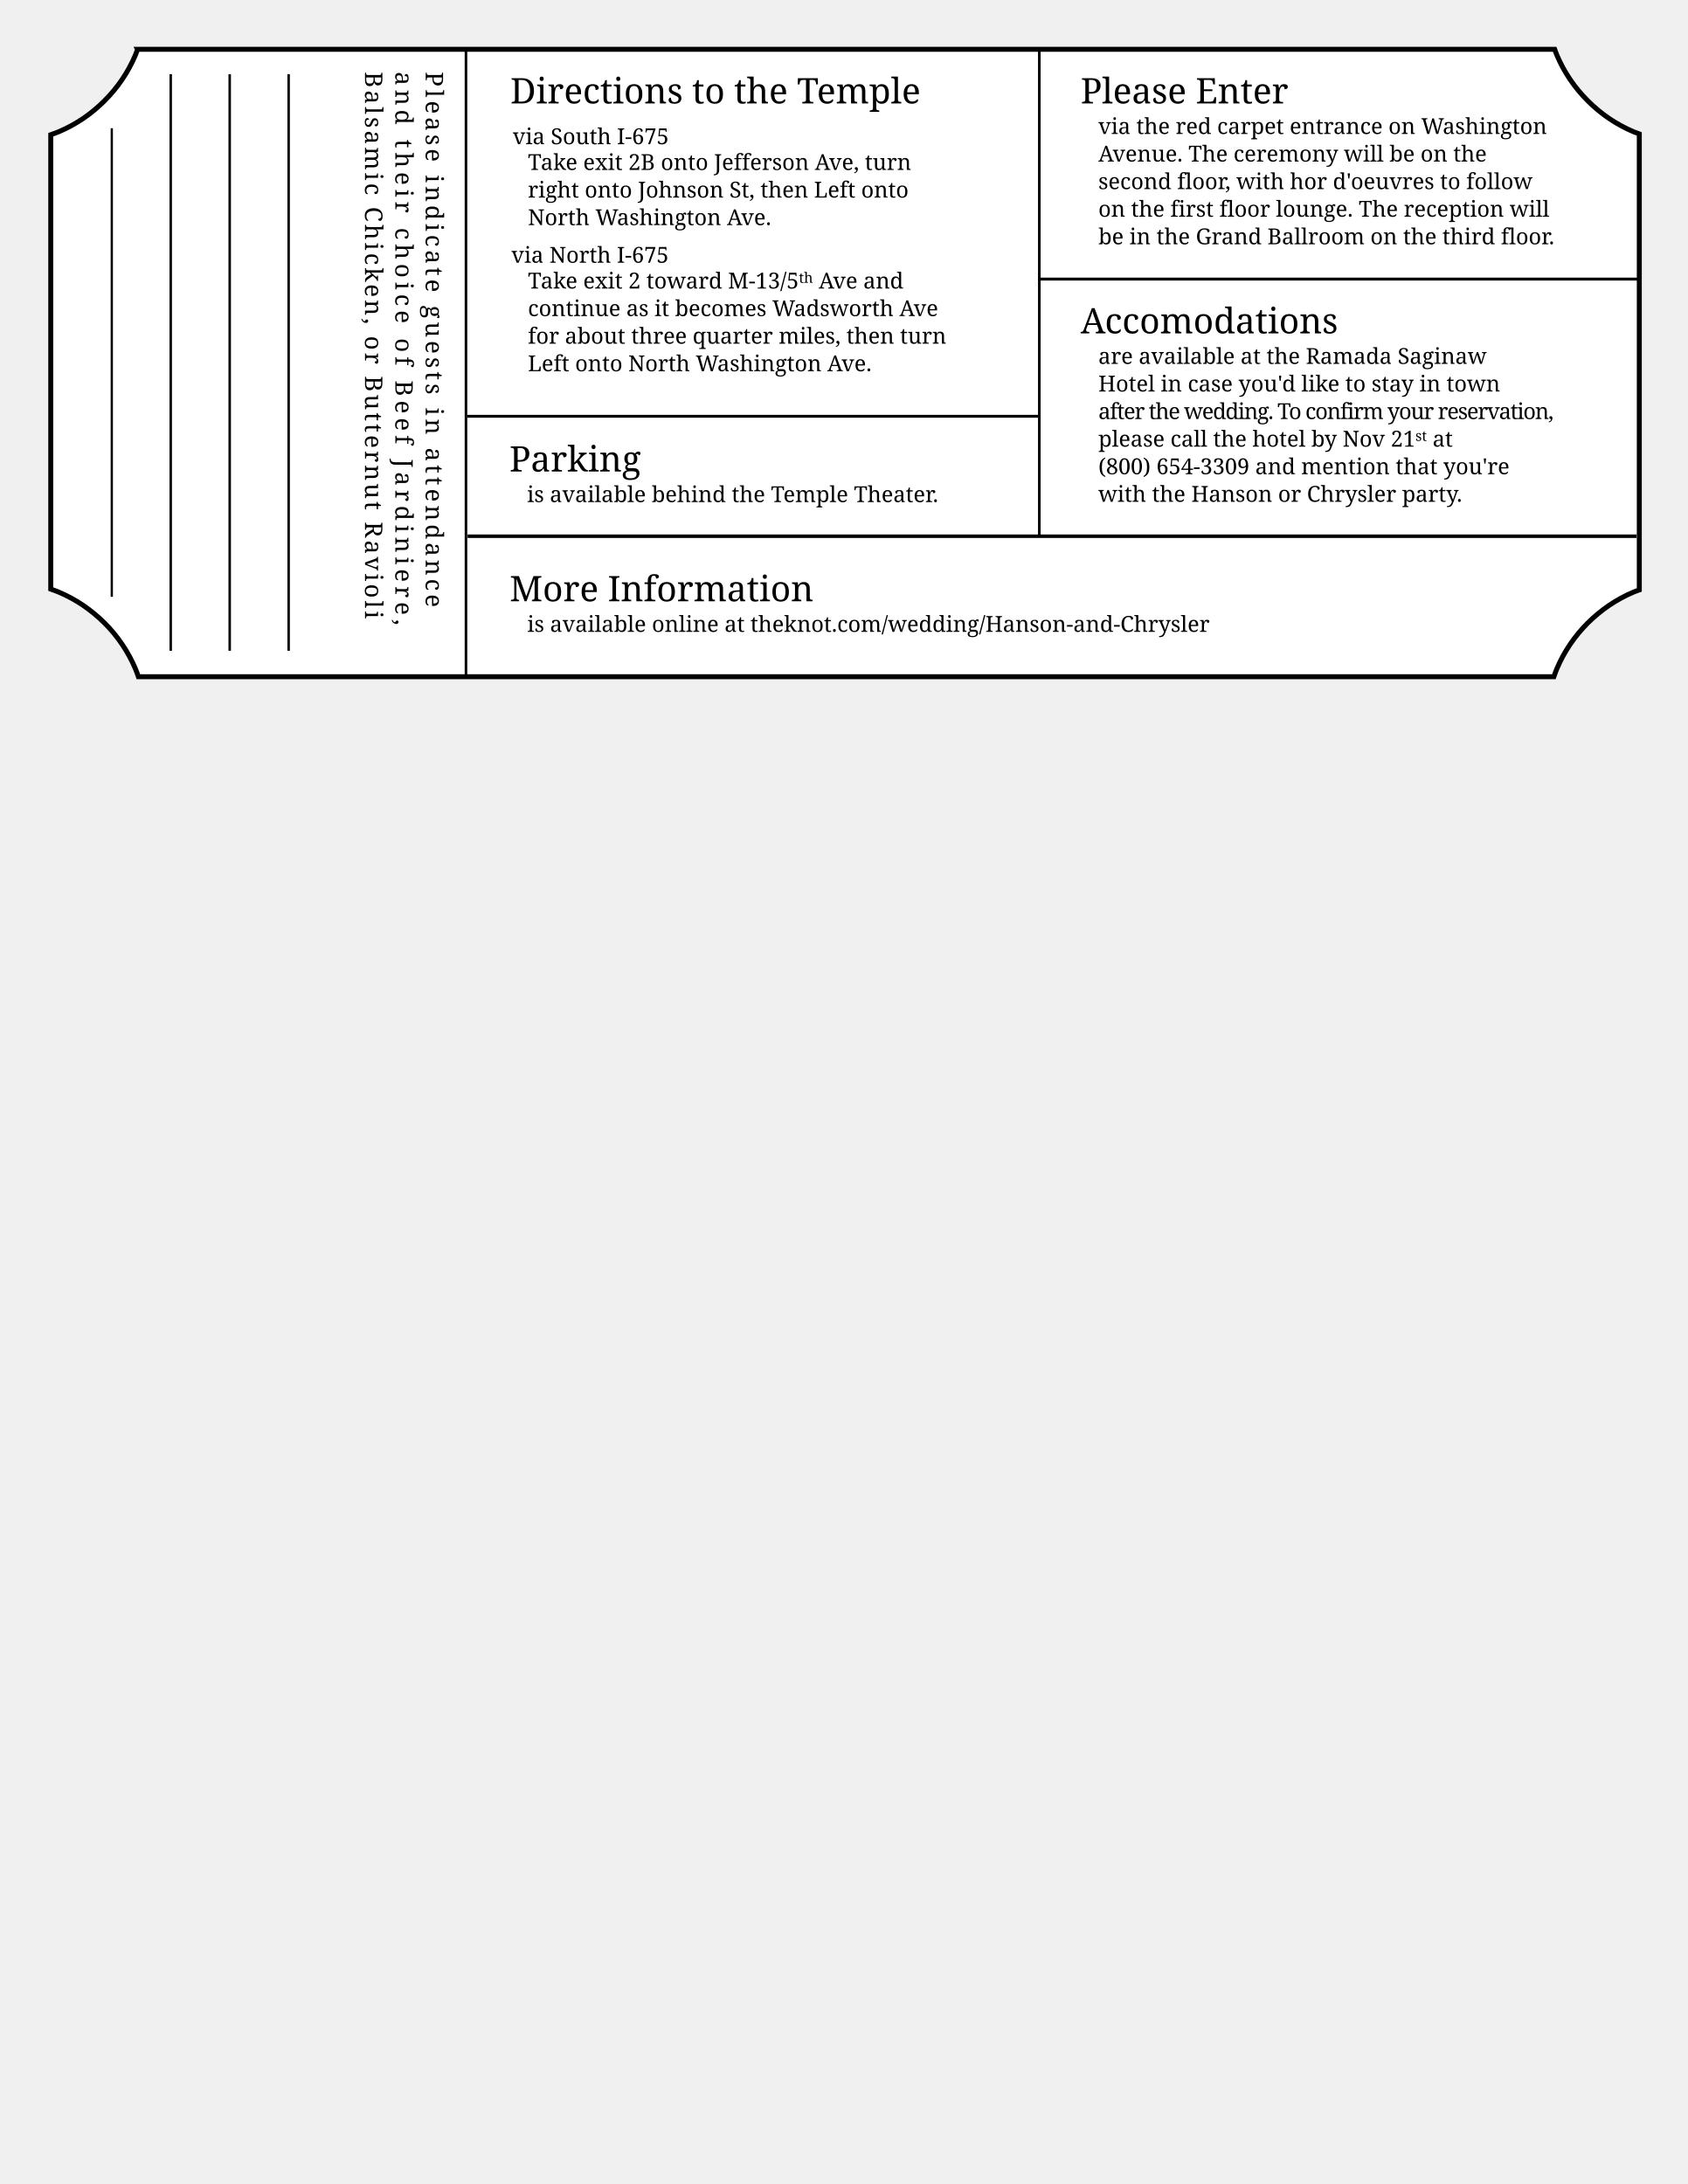
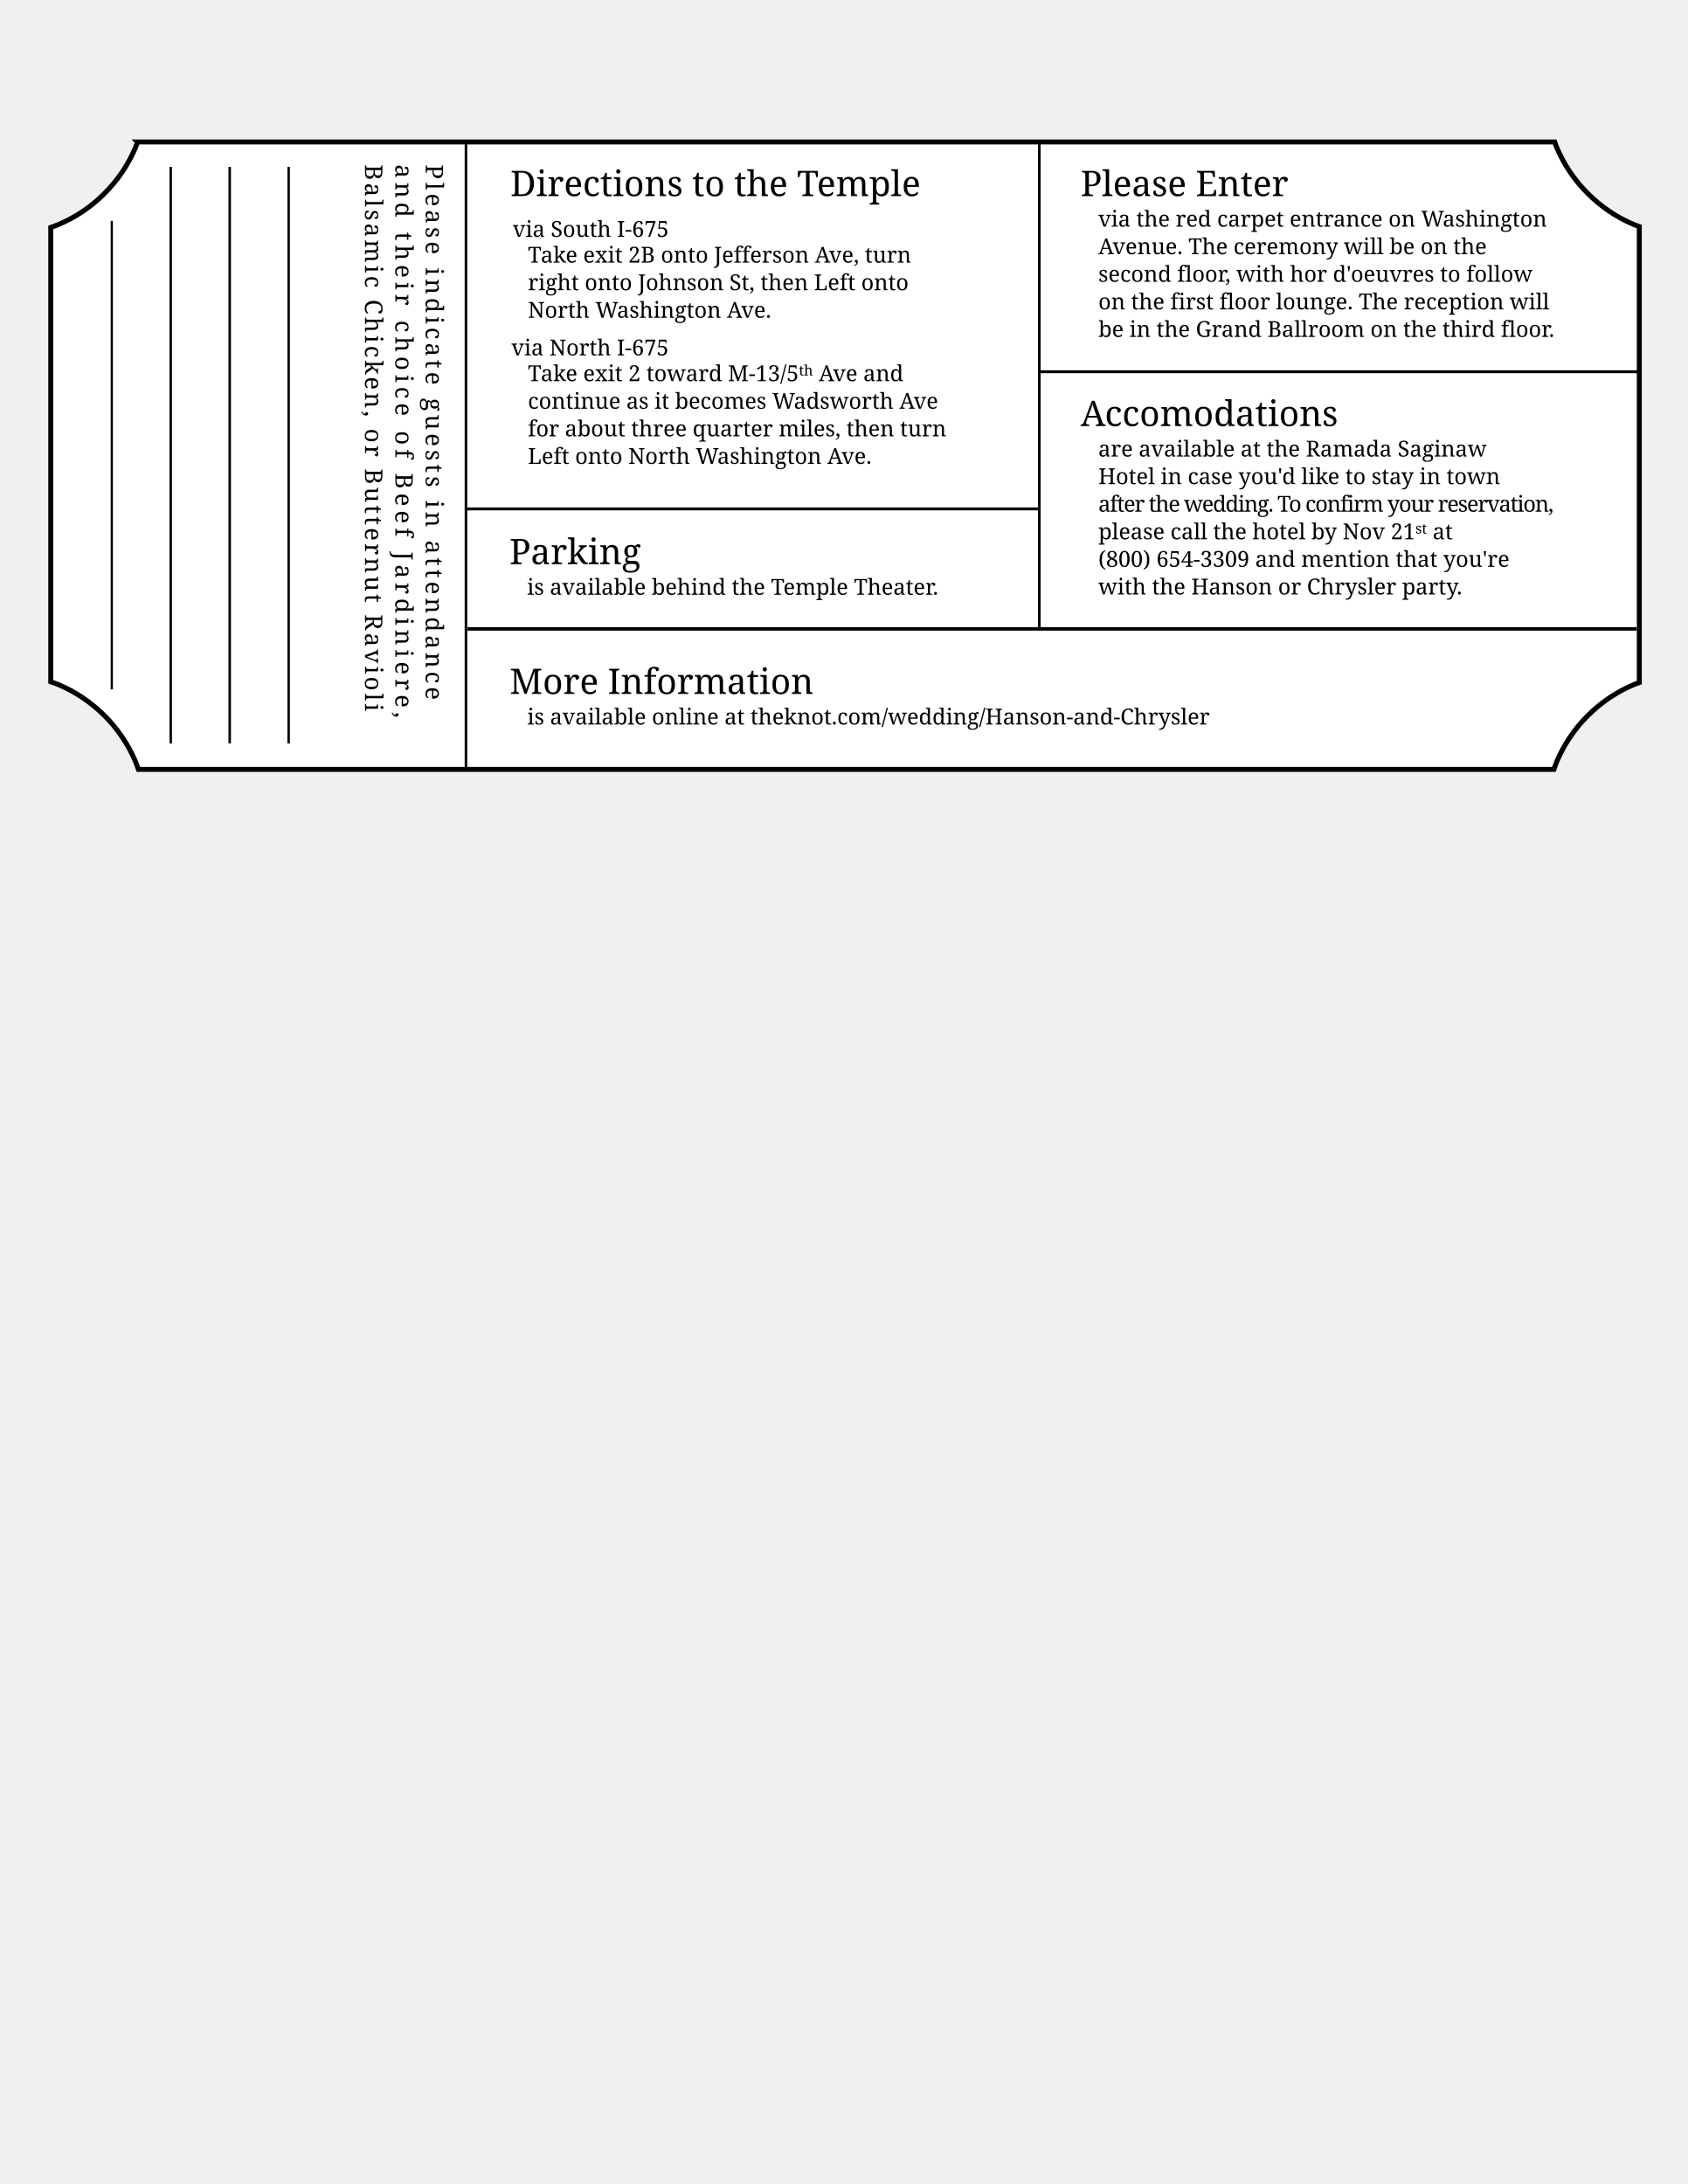
<svg xmlns="http://www.w3.org/2000/svg" width="765" height="990" id="svg2" version="1.1">
  <defs id="defs4" />
  <g id="layer1" transform="translate(0,-62.4)">
    <g id="g5975" transform="matrix(0,-1,1,0,183.1658,582.8342)">
      <g id="g3290" transform="matrix(0,1,-1,0,582.8342,-183.1658)">
        <g transform="matrix(0,-1,1,0,183.1658,582.8342)" id="g3140" />
        <g id="g3434" transform="matrix(0,-1,1,0,194.0373,571.9627)">
-           <g id="g3279" transform="translate(-10.87155,-10.87155)">
-             <path id="path3867" d="m 498.08,-120.822 0,642.312 c -0.84,0.315 -1.708,0.589 -2.531,0.938 -1.961,0.829 -3.861,1.741 -5.719,2.75 -1.858,1.009 -3.662,2.103 -5.406,3.281 -1.744,1.178 -3.412,2.445 -5.031,3.781 -1.619,1.336 -3.173,2.767 -4.656,4.25 -1.483,1.483 -2.914,3.037 -4.25,4.656 -1.336,1.619 -2.603,3.287 -3.781,5.031 -1.178,1.744 -2.272,3.548 -3.281,5.406 -1.009,1.858 -1.921,3.758 -2.75,5.719 -0.348,0.824 -0.622,1.691 -0.938,2.531 l -206.719,0 c -0.315,-0.84 -0.589,-1.708 -0.938,-2.531 -0.829,-1.961 -1.741,-3.861 -2.75,-5.719 -1.009,-1.858 -2.103,-3.662 -3.281,-5.406 -1.178,-1.744 -2.445,-3.412 -3.781,-5.031 -1.336,-1.619 -2.736,-3.173 -4.219,-4.656 -1.483,-1.483 -3.037,-2.914 -4.656,-4.25 -1.619,-1.336 -3.319,-2.603 -5.062,-3.781 -1.744,-1.178 -3.548,-2.272 -5.406,-3.281 -1.858,-1.009 -3.758,-1.921 -5.719,-2.75 -1.149,-0.486 -2.349,-0.891 -3.531,-1.312 l 0,-641.562 c 1.182,-0.421 2.382,-0.826 3.531,-1.312 1.961,-0.829 3.861,-1.741 5.719,-2.75 1.858,-1.009 3.662,-2.103 5.406,-3.281 1.744,-1.178 3.444,-2.445 5.062,-3.781 1.619,-1.336 3.173,-2.767 4.656,-4.25 1.483,-1.483 2.883,-3.037 4.219,-4.656 1.336,-1.619 2.603,-3.287 3.781,-5.031 1.178,-1.744 2.272,-3.548 3.281,-5.406 1.009,-1.858 1.921,-3.758 2.75,-5.719 0.486,-1.149 0.891,-2.349 1.312,-3.531 l 205.969,0 c 0.421,1.182 0.826,2.382 1.312,3.531 0.829,1.961 1.741,3.861 2.75,5.719 1.009,1.858 2.103,3.662 3.281,5.406 1.178,1.744 2.445,3.412 3.781,5.031 1.336,1.619 2.767,3.173 4.25,4.656 1.483,1.483 3.037,2.914 4.656,4.25 1.619,1.336 3.287,2.603 5.031,3.781 1.744,1.178 3.548,2.272 5.406,3.281 1.858,1.009 3.758,1.921 5.719,2.75 0.824,0.348 1.691,0.622 2.531,0.938 z" style="fill:#ffffff;fill-opacity:1;stroke:#000000;stroke-width:2.25;stroke-miterlimit:4;stroke-opacity:1;stroke-dasharray:none" />
-             <path id="path3757" d="m 212.894,28.03 284.613,0" style="fill:none;stroke:#000000;stroke-width:1.17;stroke-linecap:butt;stroke-linejoin:miter;stroke-miterlimit:4;stroke-opacity:1;stroke-dasharray:none" />
-             <text transform="matrix(0,-1,-1,0,0,0)" id="text5982" y="-575.434" x="-12.834" style="font-size:40px;font-style:normal;font-weight:normal;line-height:125%;letter-spacing:0px;word-spacing:0px;fill:#000000;fill-opacity:1;stroke:none;font-family:Sans" xml:space="preserve">
-               <tspan y="-575.434" x="-12.834" id="tspan5984"> </tspan>
+           <g id="g3383" transform="translate(-42,0)">
+             <path id="path3867" d="m 487.208,-131.694 0,642.312 c -0.84,0.315 -1.708,0.589 -2.531,0.938 -1.961,0.829 -3.861,1.741 -5.719,2.75 -1.858,1.009 -3.662,2.103 -5.406,3.281 -1.744,1.178 -3.412,2.445 -5.031,3.781 -1.619,1.336 -3.173,2.767 -4.656,4.25 -1.483,1.483 -2.914,3.037 -4.25,4.656 -1.336,1.619 -2.603,3.287 -3.781,5.031 -1.178,1.744 -2.272,3.548 -3.281,5.406 -1.009,1.858 -1.921,3.758 -2.75,5.719 -0.348,0.824 -0.622,1.691 -0.938,2.531 l -206.719,0 c -0.315,-0.84 -0.589,-1.708 -0.938,-2.531 -0.829,-1.961 -1.741,-3.861 -2.75,-5.719 -1.009,-1.858 -2.103,-3.662 -3.281,-5.406 -1.178,-1.744 -2.445,-3.412 -3.781,-5.031 -1.336,-1.619 -2.736,-3.173 -4.219,-4.656 -1.483,-1.483 -3.037,-2.914 -4.656,-4.25 -1.619,-1.336 -3.319,-2.603 -5.062,-3.781 -1.744,-1.178 -3.548,-2.272 -5.406,-3.281 -1.858,-1.009 -3.758,-1.921 -5.719,-2.75 -1.149,-0.486 -2.349,-0.891 -3.531,-1.312 l 0,-641.562 c 1.182,-0.421 2.382,-0.826 3.531,-1.312 1.961,-0.829 3.861,-1.741 5.719,-2.75 1.858,-1.009 3.662,-2.103 5.406,-3.281 1.744,-1.178 3.444,-2.445 5.062,-3.781 1.619,-1.336 3.173,-2.767 4.656,-4.25 1.483,-1.483 2.883,-3.037 4.219,-4.656 1.336,-1.619 2.603,-3.287 3.781,-5.031 1.178,-1.744 2.272,-3.548 3.281,-5.406 1.009,-1.858 1.921,-3.758 2.75,-5.719 0.486,-1.149 0.891,-2.349 1.312,-3.531 l 205.969,0 c 0.421,1.182 0.826,2.382 1.312,3.531 0.829,1.961 1.741,3.861 2.75,5.719 1.009,1.858 2.103,3.662 3.281,5.406 1.178,1.744 2.445,3.412 3.781,5.031 1.336,1.619 2.767,3.173 4.25,4.656 1.483,1.483 3.037,2.914 4.656,4.25 1.619,1.336 3.287,2.603 5.031,3.781 1.744,1.178 3.548,2.272 5.406,3.281 1.858,1.009 3.758,1.921 5.719,2.75 0.824,0.348 1.691,0.622 2.531,0.938 z" style="fill:#ffffff;fill-opacity:1;stroke:#000000;stroke-width:2.25;stroke-miterlimit:4;stroke-opacity:1;stroke-dasharray:none" />
+             <path id="path3757" d="m 202.022,17.159 284.613,0" style="fill:none;stroke:#000000;stroke-width:1.17;stroke-linecap:butt;stroke-linejoin:miter;stroke-miterlimit:4;stroke-opacity:1;stroke-dasharray:none" />
+             <text transform="matrix(0,-1,-1,0,0,0)" id="text5994" y="-425.428" x="-491.871" style="font-size:40px;font-style:normal;font-weight:normal;line-height:125%;letter-spacing:0px;word-spacing:0px;fill:#000000;fill-opacity:1;stroke:none;font-family:Sans" xml:space="preserve">
+               <tspan y="-425.428" x="-491.871" id="tspan5996" />
            </text>
-             <text transform="matrix(0,-1,-1,0,0,0)" id="text5994" y="-436.3" x="-502.742" style="font-size:40px;font-style:normal;font-weight:normal;line-height:125%;letter-spacing:0px;word-spacing:0px;fill:#000000;fill-opacity:1;stroke:none;font-family:Sans" xml:space="preserve">
-               <tspan y="-436.3" x="-502.742" id="tspan5996" />
+             <text transform="matrix(0,-1,-1,0,0,0)" id="text3218" y="-436.59" x="-140.206" style="font-size:40px;font-style:normal;font-variant:normal;font-weight:normal;font-stretch:normal;line-height:125%;letter-spacing:0px;word-spacing:0px;fill:#000000;fill-opacity:1;stroke:none;font-family:ALS Script;-inkscape-font-specification:ALS Script" xml:space="preserve">
+               <tspan y="-436.59" x="-140.206" id="tspan3220"> </tspan>
            </text>
-             <text transform="matrix(0,-1,-1,0,0,0)" id="text3218" y="-447.461" x="-151.077" style="font-size:40px;font-style:normal;font-variant:normal;font-weight:normal;font-stretch:normal;line-height:125%;letter-spacing:0px;word-spacing:0px;fill:#000000;fill-opacity:1;stroke:none;font-family:ALS Script;-inkscape-font-specification:ALS Script" xml:space="preserve">
-               <tspan y="-447.461" x="-151.077" id="tspan3220"> </tspan>
+             <text transform="matrix(0,-1,-1,0,0,0)" id="text5024" y="-438.404" x="-419.274" style="font-size:40px;font-style:normal;font-variant:normal;font-weight:normal;font-stretch:normal;line-height:125%;letter-spacing:0px;word-spacing:0px;fill:#000000;fill-opacity:1;stroke:none;font-family:ALS Script;-inkscape-font-specification:ALS Script" xml:space="preserve">
+               <tspan id="tspan5026" x="-419.274" y="-438.404" />
            </text>
-             <text transform="matrix(0,-1,-1,0,0,0)" id="text5024" y="-449.276" x="-430.146" style="font-size:40px;font-style:normal;font-variant:normal;font-weight:normal;font-stretch:normal;line-height:125%;letter-spacing:0px;word-spacing:0px;fill:#000000;fill-opacity:1;stroke:none;font-family:ALS Script;-inkscape-font-specification:ALS Script" xml:space="preserve">
-               <tspan id="tspan5026" x="-430.146" y="-449.276" />
+             <text transform="matrix(0,-1,-1,0,0,0)" id="text3370" y="-264.156" x="79.644" style="font-size:40px;font-style:normal;font-variant:normal;font-weight:normal;font-stretch:normal;line-height:125%;letter-spacing:0.06px;word-spacing:0px;fill:#000000;fill-opacity:1;stroke:none;font-family:ALS Script;-inkscape-font-specification:ALS Script" xml:space="preserve">
+               <tspan id="tspan3372" x="79.644" y="-264.156" />
            </text>
-             <text transform="matrix(0,-1,-1,0,0,0)" id="text3370" y="-275.027" x="68.772" style="font-size:40px;font-style:normal;font-variant:normal;font-weight:normal;font-stretch:normal;line-height:125%;letter-spacing:0.06px;word-spacing:0px;fill:#000000;fill-opacity:1;stroke:none;font-family:ALS Script;-inkscape-font-specification:ALS Script" xml:space="preserve">
-               <tspan id="tspan3372" x="68.772" y="-275.027" />
+             <text transform="scale(1,-1)" id="text5642" y="98.81" x="393.518" style="font-size:40px;font-style:normal;font-variant:normal;font-weight:normal;font-stretch:normal;line-height:125%;letter-spacing:0.06px;word-spacing:0px;fill:#000000;fill-opacity:1;stroke:none;font-family:ALS Script;-inkscape-font-specification:ALS Script" xml:space="preserve">
+               <tspan y="98.81" x="393.518" id="tspan5644" />
            </text>
-             <text transform="scale(1,-1)" id="text5642" y="87.939" x="404.39" style="font-size:40px;font-style:normal;font-variant:normal;font-weight:normal;font-stretch:normal;line-height:125%;letter-spacing:0.06px;word-spacing:0px;fill:#000000;fill-opacity:1;stroke:none;font-family:ALS Script;-inkscape-font-specification:ALS Script" xml:space="preserve">
-               <tspan y="87.939" x="404.39" id="tspan5644" />
+             <text id="text3203-2-84-2-9" y="67.329" x="325.642" style="font-size:14.048px;font-style:normal;font-weight:normal;line-height:125%;letter-spacing:0px;word-spacing:0px;fill:#000000;fill-opacity:1;stroke:none;font-family:Sans" xml:space="preserve" transform="scale(1,-1)">
+               <tspan style="font-style:normal;font-variant:normal;font-weight:normal;font-stretch:normal;font-family:Serif;-inkscape-font-specification:Serif" y="67.329" x="325.642" id="tspan3205-4-2-7-8" />
            </text>
-             <text id="text3203-2-84-2-9" y="56.457" x="336.513" style="font-size:14.048px;font-style:normal;font-weight:normal;line-height:125%;letter-spacing:0px;word-spacing:0px;fill:#000000;fill-opacity:1;stroke:none;font-family:Sans" xml:space="preserve" transform="scale(1,-1)">
-               <tspan style="font-style:normal;font-variant:normal;font-weight:normal;font-stretch:normal;font-family:Serif;-inkscape-font-specification:Serif" y="56.457" x="336.513" id="tspan3205-4-2-7-8" />
+             <text id="text5978" y="-462.681" x="37.261" style="font-size:19.317px;font-style:normal;font-variant:normal;font-weight:normal;font-stretch:normal;text-align:start;line-height:125%;letter-spacing:6.12px;word-spacing:0px;writing-mode:lr-tb;text-anchor:start;fill:#000000;fill-opacity:1;stroke:none;font-family:Serif;-inkscape-font-specification:Serif" xml:space="preserve" transform="matrix(0,1,-1,0,0,0)">
+               <tspan style="font-size:16px;text-align:start;letter-spacing:0px;word-spacing:0px;text-anchor:start" y="-462.681" x="37.261" id="tspan5980">Directions to the Temple</tspan>
            </text>
-             <g id="g4214" transform="translate(6,0)">
-               <text transform="matrix(0,1,-1,0,0,0)" xml:space="preserve" style="font-size:19.317px;font-style:normal;font-variant:normal;font-weight:normal;font-stretch:normal;text-align:start;line-height:125%;letter-spacing:6.12px;word-spacing:0px;writing-mode:lr-tb;text-anchor:start;fill:#000000;fill-opacity:1;stroke:none;font-family:Serif;-inkscape-font-specification:Serif" x="48.133" y="-467.553" id="text5978">
-                 <tspan id="tspan5980" x="48.133" y="-467.553" style="font-size:16px;text-align:start;letter-spacing:0px;word-spacing:0px;text-anchor:start">Directions to the Temple</tspan>
-               </text>
-               <g id="g4182">
-                 <text id="text5978-8" y="-449.07" x="49.229" style="font-size:10px;font-style:normal;font-variant:normal;font-weight:normal;font-stretch:normal;text-align:start;line-height:125%;letter-spacing:4.129px;word-spacing:0px;writing-mode:lr-tb;text-anchor:start;fill:#000000;fill-opacity:1;stroke:none;font-family:Serif;-inkscape-font-specification:Serif" xml:space="preserve" transform="matrix(0,1,-1,0,0,0)">
-                   <tspan style="font-size:10px;text-align:start;letter-spacing:0px;word-spacing:0px;text-anchor:start" y="-449.07" x="49.229" id="tspan5980-4">via South I-675</tspan>
-                 </text>
-                 <text id="text5978-8-2" y="-437.387" x="56.1" style="font-size:10px;font-style:normal;font-variant:normal;font-weight:normal;font-stretch:normal;text-align:start;line-height:125%;letter-spacing:4.129px;word-spacing:0px;writing-mode:lr-tb;text-anchor:start;fill:#000000;fill-opacity:1;stroke:none;font-family:Serif;-inkscape-font-specification:Serif" xml:space="preserve" transform="matrix(0,1,-1,0,0,0)">
-                   <tspan style="font-size:10px;text-align:start;letter-spacing:0px;word-spacing:3.94px;text-anchor:start" y="-437.387" x="56.1" id="tspan5980-4-0">Take exit 2B onto Jefferson Ave, turn</tspan>
-                   <tspan style="font-size:10px;text-align:start;letter-spacing:0px;word-spacing:3.88px;text-anchor:start" y="-424.887" x="56.1" id="tspan3980">right onto Johnson St, then Left onto</tspan>
-                   <tspan id="tspan4134" style="font-size:10px;text-align:start;letter-spacing:0px;word-spacing:0px;text-anchor:start" y="-412.387" x="56.1">North Washington Ave.</tspan>
-                 </text>
-               </g>
-               <g id="g4190">
-                 <text id="text5978-8-6" y="-395.336" x="48.621" style="font-size:10px;font-style:normal;font-variant:normal;font-weight:normal;font-stretch:normal;text-align:start;line-height:125%;letter-spacing:4.129px;word-spacing:0px;writing-mode:lr-tb;text-anchor:start;fill:#000000;fill-opacity:1;stroke:none;font-family:Serif;-inkscape-font-specification:Serif" xml:space="preserve" transform="matrix(0,1,-1,0,0,0)">
-                   <tspan style="font-size:10px;text-align:start;letter-spacing:0px;word-spacing:0px;text-anchor:start" y="-395.336" x="48.621" id="tspan5980-4-5">via North I-675</tspan>
-                 </text>
-                 <text id="text5978-8-2-4" y="-383.653" x="56.1" style="font-size:10px;font-style:normal;font-variant:normal;font-weight:normal;font-stretch:normal;text-align:start;line-height:125%;letter-spacing:4.129px;word-spacing:0px;writing-mode:lr-tb;text-anchor:start;fill:#000000;fill-opacity:1;stroke:none;font-family:Serif;-inkscape-font-specification:Serif" xml:space="preserve" transform="matrix(0,1,-1,0,0,0)">
-                   <tspan style="font-size:10px;text-align:start;letter-spacing:0px;word-spacing:4.49px;text-anchor:start" y="-383.653" x="56.1" id="tspan5980-4-0-6" dx="0 0 0 0 0 0 0 0 0 0 0 0 0 0 0 -4.8328093e-09">Take exit 2 toward M-13/5<tspan id="tspan4148" style="font-size:65.001%;word-spacing:4.49px;baseline-shift:super">th</tspan> Ave and</tspan>
-                   <tspan style="font-size:10px;text-align:start;letter-spacing:0px;word-spacing:2.5px;text-anchor:start" y="-371.153" x="56.1" id="tspan4018">continue as it becomes Wadsworth Ave</tspan>
-                   <tspan id="tspan4142" style="font-size:10px;text-align:start;letter-spacing:0px;word-spacing:1.39px;text-anchor:start" y="-358.653" x="56.1">for about three quarter miles, then turn</tspan>
-                   <tspan style="font-size:10px;text-align:start;letter-spacing:0px;word-spacing:0px;text-anchor:start" y="-346.153" x="56.1" id="tspan3980-0">Left <tspan dy="0 0 0 0 0 0 0 0 0 0 0 0 0 0 0 0 0 0 0 0 0 0 0 0 0 0" id="tspan4022" style="font-size:10px;text-align:start;letter-spacing:0px;word-spacing:0px;text-anchor:start">onto North Washington Ave.</tspan>
-                   </tspan>
-                 </text>
-               </g>
-             </g>
-             <g transform="translate(-11.3916,-0.4238281)" id="g4201-3">
-               <text transform="matrix(0,1,-1,0,0,0)" xml:space="preserve" style="font-size:19.317px;font-style:normal;font-variant:normal;font-weight:normal;font-stretch:normal;text-align:start;line-height:125%;letter-spacing:6.12px;word-spacing:0px;writing-mode:lr-tb;text-anchor:start;fill:#000000;fill-opacity:1;stroke:none;font-family:Serif;-inkscape-font-specification:Serif" x="48.133" y="-318.078" id="text5978-9-9">
-                 <tspan id="tspan5980-2-3" x="48.133" y="-318.078" style="font-size:16px;text-align:start;letter-spacing:0px;word-spacing:0px;text-anchor:start">Parking</tspan>
-               </text>
-               <g transform="translate(-135.462,-9.499287)" id="g4040-6-8">
-                 <text id="text5978-8-5-2" y="-439.692" x="65.648" style="font-size:10px;font-style:normal;font-variant:normal;font-weight:normal;font-stretch:normal;text-align:start;line-height:125%;letter-spacing:4.129px;word-spacing:0px;writing-mode:lr-tb;text-anchor:start;fill:#000000;fill-opacity:1;stroke:none;font-family:Serif;-inkscape-font-specification:Serif" xml:space="preserve" transform="matrix(0,1,-1,0,0,0)">
-                   <tspan id="tspan4163-3" style="font-size:10px;text-align:start;letter-spacing:0px;word-spacing:0.05px;text-anchor:start" y="-439.692" x="65.648">is available behind the Temple Theater.</tspan>
-                 </text>
-               </g>
-             </g>
-             <g transform="translate(163.4746,258.4973)" id="g4201-0">
-               <g id="g4394">
-                 <text id="text5978-9-1" y="-310.078" x="48.133" style="font-size:19.317px;font-style:normal;font-variant:normal;font-weight:normal;font-stretch:normal;text-align:start;line-height:125%;letter-spacing:6.12px;word-spacing:0px;writing-mode:lr-tb;text-anchor:start;fill:#000000;fill-opacity:1;stroke:none;font-family:Serif;-inkscape-font-specification:Serif" xml:space="preserve" transform="matrix(0,1,-1,0,0,0)">
-                   <tspan style="font-size:16px;text-align:start;letter-spacing:0px;word-spacing:0px;text-anchor:start" y="-310.078" x="48.133" id="tspan5980-2-0">Please Enter</tspan>
-                 </text>
-                 <g id="g4040-6-7" transform="translate(-143.462,-9.499287)">
-                   <text transform="matrix(0,1,-1,0,0,0)" xml:space="preserve" style="font-size:10px;font-style:normal;font-variant:normal;font-weight:normal;font-stretch:normal;text-align:start;line-height:125%;letter-spacing:4.129px;word-spacing:0px;writing-mode:lr-tb;text-anchor:start;fill:#000000;fill-opacity:1;stroke:none;font-family:Serif;-inkscape-font-specification:Serif" x="65.648" y="-439.692" id="text5978-8-5-1">
-                     <tspan x="65.648" y="-439.692" style="font-size:10px;text-align:start;letter-spacing:0px;word-spacing:-0.52px;text-anchor:start" id="tspan4163-34">via the red carpet entrance on Washington</tspan>
-                     <tspan id="tspan4382" x="65.648" y="-427.192" style="font-size:10px;text-align:start;letter-spacing:0px;word-spacing:4.36px;text-anchor:start">Avenue. The ceremony will be on the</tspan>
-                     <tspan id="tspan4384" x="65.648" y="-414.692" style="font-size:10px;text-align:start;letter-spacing:0px;word-spacing:0.7px;text-anchor:start">second floor, with hor d'oeuvres to follow</tspan>
-                     <tspan id="tspan4386" x="65.648" y="-402.192" style="font-size:10px;text-align:start;letter-spacing:0px;word-spacing:-0.615px;text-anchor:start">on the first floor lounge. The reception will</tspan>
-                     <tspan id="tspan4390" x="65.648" y="-389.692" style="font-size:10px;text-align:start;letter-spacing:0px;word-spacing:-0.78px;text-anchor:start">be in the Grand Ballroom on the third floor.</tspan>
-                   </text>
-                 </g>
-               </g>
-             </g>
-             <g id="g4428" transform="translate(51.25,258.4973)">
-               <text id="text4430" y="-318.078" x="48.133" style="font-size:19.317px;font-style:normal;font-variant:normal;font-weight:normal;font-stretch:normal;text-align:start;line-height:125%;letter-spacing:6.12px;word-spacing:0px;writing-mode:lr-tb;text-anchor:start;fill:#000000;fill-opacity:1;stroke:none;font-family:Serif;-inkscape-font-specification:Serif" xml:space="preserve" transform="matrix(0,1,-1,0,0,0)">
-                 <tspan style="font-size:16px;text-align:start;letter-spacing:0px;word-spacing:0px;text-anchor:start" y="-318.078" x="48.133" id="tspan4432">Accomodations</tspan>
-               </text>
-               <g id="g4434" transform="translate(-135.462,-9.499287)">
-                 <text transform="matrix(0,1,-1,0,0,0)" xml:space="preserve" style="font-size:10px;font-style:normal;font-variant:normal;font-weight:normal;font-stretch:normal;text-align:start;line-height:125%;letter-spacing:4.129px;word-spacing:0px;writing-mode:lr-tb;text-anchor:start;fill:#000000;fill-opacity:1;stroke:none;font-family:Serif;-inkscape-font-specification:Serif" x="65.648" y="-439.692" id="text4436">
-                   <tspan x="65.648" y="-439.692" style="font-size:10px;text-align:start;letter-spacing:0px;word-spacing:4.83px;text-anchor:start" id="tspan4440">are available at the Ramada Saginaw</tspan>
-                   <tspan x="65.648" y="-427.192" style="font-size:10px;text-align:start;letter-spacing:0px;word-spacing:2.16px;text-anchor:start" id="tspan4442">Hotel in case you'd like to stay in town</tspan>
-                   <tspan x="65.648" y="-414.692" style="font-size:10px;text-align:start;letter-spacing:-0.45px;word-spacing:-1.04px;text-anchor:start" id="tspan4444">after the wedding. To confirm your reservation,</tspan>
-                   <tspan x="65.648" y="-402.192" style="font-size:10px;text-align:start;letter-spacing:0px;word-spacing:5.34px;text-anchor:start" id="tspan4446">please call the hotel by Nov 21<tspan style="font-size:65.001%;word-spacing:5.34px;baseline-shift:super" id="tspan3118">st</tspan> at</tspan>
-                   <tspan x="65.648" y="-389.692" style="font-size:10px;text-align:start;letter-spacing:0px;word-spacing:2.09px;text-anchor:start" id="tspan4450">(800) 654-3309 and mention that you're</tspan>
-                   <tspan x="65.648" y="-377.192" style="font-size:10px;text-align:start;letter-spacing:0px;word-spacing:0px;text-anchor:start" id="tspan3114">with the Hanson or Chrysler party.</tspan>
-                 </text>
-               </g>
-             </g>
-             <g transform="translate(-62.71714,2.888988)" id="g4201-3-9" />
-             <g transform="translate(-70.20363,-0.3378906)" id="g4201-3-7">
-               <text transform="matrix(0,1,-1,0,0,0)" xml:space="preserve" style="font-size:19.317px;font-style:normal;font-variant:normal;font-weight:normal;font-stretch:normal;text-align:start;line-height:125%;letter-spacing:6.12px;word-spacing:0px;writing-mode:lr-tb;text-anchor:start;fill:#000000;fill-opacity:1;stroke:none;font-family:Serif;-inkscape-font-specification:Serif" x="48.133" y="-318.078" id="text5978-9-9-9">
-                 <tspan id="tspan5980-2-3-9" x="48.133" y="-318.078" style="font-size:16px;text-align:start;letter-spacing:0px;word-spacing:0px;text-anchor:start">More Information</tspan>
-               </text>
-               <g transform="translate(-135.462,-9.499287)" id="g4040-6-8-5">
-                 <text id="text5978-8-5-2-2" y="-439.692" x="65.648" style="font-size:10px;font-style:normal;font-variant:normal;font-weight:normal;font-stretch:normal;text-align:start;line-height:125%;letter-spacing:4.129px;word-spacing:0px;writing-mode:lr-tb;text-anchor:start;fill:#000000;fill-opacity:1;stroke:none;font-family:Serif;-inkscape-font-specification:Serif" xml:space="preserve" transform="matrix(0,1,-1,0,0,0)">
-                   <tspan id="tspan4163-3-8" style="font-size:10px;text-align:start;letter-spacing:0px;word-spacing:2.38px;text-anchor:start" y="-439.692" x="65.648">is available online at theknot.com/wedding/Hanson-and-Chrysler</tspan>
-                 </text>
-               </g>
-             </g>
-             <path id="path3757-7" d="m 277.637,287.89 219.87,0" style="fill:none;stroke:#000000;stroke-width:1.198;stroke-linecap:butt;stroke-linejoin:miter;stroke-miterlimit:4;stroke-opacity:1;stroke-dasharray:none" />
-             <path id="path3757-7-6" d="m 277.372,28.763 0,529.836" style="fill:none;stroke:#000000;stroke-width:1.596;stroke-linecap:butt;stroke-linejoin:miter;stroke-miterlimit:4;stroke-opacity:1;stroke-dasharray:none" />
-             <path id="path3757-7-1" d="m 331.749,28.531 0,258.987" style="fill:none;stroke:#000000;stroke-width:1.3;stroke-linecap:butt;stroke-linejoin:miter;stroke-miterlimit:4;stroke-opacity:1;stroke-dasharray:none" />
-             <path id="path3757-7-1-9" d="m 393.919,287.876 0,271.042" style="fill:none;stroke:#000000;stroke-width:1.33;stroke-linecap:butt;stroke-linejoin:miter;stroke-miterlimit:4;stroke-opacity:1;stroke-dasharray:none" />
+             <text id="text5978-8" y="-444.198" x="38.358" style="font-size:10px;font-style:normal;font-variant:normal;font-weight:normal;font-stretch:normal;text-align:start;line-height:125%;letter-spacing:4.129px;word-spacing:0px;writing-mode:lr-tb;text-anchor:start;fill:#000000;fill-opacity:1;stroke:none;font-family:Serif;-inkscape-font-specification:Serif" xml:space="preserve" transform="matrix(0,1,-1,0,0,0)">
+               <tspan style="font-size:10px;text-align:start;letter-spacing:0px;word-spacing:0px;text-anchor:start" y="-444.198" x="38.358" id="tspan5980-4">via South I-675</tspan>
+             </text>
+             <text id="text5978-8-2" y="-432.515" x="45.229" style="font-size:10px;font-style:normal;font-variant:normal;font-weight:normal;font-stretch:normal;text-align:start;line-height:125%;letter-spacing:4.129px;word-spacing:0px;writing-mode:lr-tb;text-anchor:start;fill:#000000;fill-opacity:1;stroke:none;font-family:Serif;-inkscape-font-specification:Serif" xml:space="preserve" transform="matrix(0,1,-1,0,0,0)">
+               <tspan style="font-size:10px;text-align:start;letter-spacing:0px;word-spacing:3.94px;text-anchor:start" y="-432.515" x="45.229" id="tspan5980-4-0">Take exit 2B onto Jefferson Ave, turn</tspan>
+               <tspan style="font-size:10px;text-align:start;letter-spacing:0px;word-spacing:3.88px;text-anchor:start" y="-420.015" x="45.229" id="tspan3980">right onto Johnson St, then Left onto</tspan>
+               <tspan id="tspan4134" style="font-size:10px;text-align:start;letter-spacing:0px;word-spacing:0px;text-anchor:start" y="-407.515" x="45.229">North Washington Ave.</tspan>
+             </text>
+             <text id="text5978-8-6" y="-390.465" x="37.75" style="font-size:10px;font-style:normal;font-variant:normal;font-weight:normal;font-stretch:normal;text-align:start;line-height:125%;letter-spacing:4.129px;word-spacing:0px;writing-mode:lr-tb;text-anchor:start;fill:#000000;fill-opacity:1;stroke:none;font-family:Serif;-inkscape-font-specification:Serif" xml:space="preserve" transform="matrix(0,1,-1,0,0,0)">
+               <tspan style="font-size:10px;text-align:start;letter-spacing:0px;word-spacing:0px;text-anchor:start" y="-390.465" x="37.75" id="tspan5980-4-5">via North I-675</tspan>
+             </text>
+             <text id="text5978-8-2-4" y="-378.782" x="45.229" style="font-size:10px;font-style:normal;font-variant:normal;font-weight:normal;font-stretch:normal;text-align:start;line-height:125%;letter-spacing:4.129px;word-spacing:0px;writing-mode:lr-tb;text-anchor:start;fill:#000000;fill-opacity:1;stroke:none;font-family:Serif;-inkscape-font-specification:Serif" xml:space="preserve" transform="matrix(0,1,-1,0,0,0)">
+               <tspan style="font-size:10px;text-align:start;letter-spacing:0px;word-spacing:4.49px;text-anchor:start" y="-378.782" x="45.229" id="tspan5980-4-0-6" dx="0 0 0 0 0 0 0 0 0 0 0 0 0 0 0 -4.8328093e-09">Take exit 2 toward M-13/5<tspan id="tspan4148" style="font-size:65.001%;word-spacing:4.49px;baseline-shift:super">th</tspan> Ave and</tspan>
+               <tspan style="font-size:10px;text-align:start;letter-spacing:0px;word-spacing:2.5px;text-anchor:start" y="-366.282" x="45.229" id="tspan4018">continue as it becomes Wadsworth Ave</tspan>
+               <tspan id="tspan4142" style="font-size:10px;text-align:start;letter-spacing:0px;word-spacing:1.39px;text-anchor:start" y="-353.782" x="45.229">for about three quarter miles, then turn</tspan>
+               <tspan style="font-size:10px;text-align:start;letter-spacing:0px;word-spacing:0px;text-anchor:start" y="-341.282" x="45.229" id="tspan3980-0">Left <tspan dy="0 0 0 0 0 0 0 0 0 0 0 0 0 0 0 0 0 0 0 0 0 0 0 0 0 0" id="tspan4022" style="font-size:10px;text-align:start;letter-spacing:0px;word-spacing:0px;text-anchor:start">onto North Washington Ave.</tspan>
+               </tspan>
+             </text>
+             <text id="text5978-9-9" y="-295.815" x="36.838" style="font-size:19.317px;font-style:normal;font-variant:normal;font-weight:normal;font-stretch:normal;text-align:start;line-height:125%;letter-spacing:6.12px;word-spacing:0px;writing-mode:lr-tb;text-anchor:start;fill:#000000;fill-opacity:1;stroke:none;font-family:Serif;-inkscape-font-specification:Serif" xml:space="preserve" transform="matrix(0,1,-1,0,0,0)">
+               <tspan style="font-size:16px;text-align:start;letter-spacing:0px;word-spacing:0px;text-anchor:start" y="-295.815" x="36.838" id="tspan5980-2-3">Parking</tspan>
+             </text>
+             <text id="text5978-8-5-2" y="-281.967" x="44.854" style="font-size:10px;font-style:normal;font-variant:normal;font-weight:normal;font-stretch:normal;text-align:start;line-height:125%;letter-spacing:4.129px;word-spacing:0px;writing-mode:lr-tb;text-anchor:start;fill:#000000;fill-opacity:1;stroke:none;font-family:Serif;-inkscape-font-specification:Serif" xml:space="preserve" transform="matrix(0,1,-1,0,0,0)">
+               <tspan id="tspan4163-3" style="font-size:10px;text-align:start;letter-spacing:0px;word-spacing:0.05px;text-anchor:start" y="-281.967" x="44.854">is available behind the Temple Theater.</tspan>
+             </text>
+             <text id="text5978-9-1" y="-462.681" x="295.759" style="font-size:19.317px;font-style:normal;font-variant:normal;font-weight:normal;font-stretch:normal;text-align:start;line-height:125%;letter-spacing:6.12px;word-spacing:0px;writing-mode:lr-tb;text-anchor:start;fill:#000000;fill-opacity:1;stroke:none;font-family:Serif;-inkscape-font-specification:Serif" xml:space="preserve" transform="matrix(0,1,-1,0,0,0)">
+               <tspan style="font-size:16px;text-align:start;letter-spacing:0px;word-spacing:0px;text-anchor:start" y="-462.681" x="295.759" id="tspan5980-2-0">Please Enter</tspan>
+             </text>
+             <text id="text5978-8-5-1" y="-448.833" x="303.775" style="font-size:10px;font-style:normal;font-variant:normal;font-weight:normal;font-stretch:normal;text-align:start;line-height:125%;letter-spacing:4.129px;word-spacing:0px;writing-mode:lr-tb;text-anchor:start;fill:#000000;fill-opacity:1;stroke:none;font-family:Serif;-inkscape-font-specification:Serif" xml:space="preserve" transform="matrix(0,1,-1,0,0,0)">
+               <tspan id="tspan4163-34" style="font-size:10px;text-align:start;letter-spacing:0px;word-spacing:-0.52px;text-anchor:start" y="-448.833" x="303.775">via the red carpet entrance on Washington</tspan>
+               <tspan style="font-size:10px;text-align:start;letter-spacing:0px;word-spacing:4.36px;text-anchor:start" y="-436.333" x="303.775" id="tspan4382">Avenue. The ceremony will be on the</tspan>
+               <tspan style="font-size:10px;text-align:start;letter-spacing:0px;word-spacing:0.7px;text-anchor:start" y="-423.833" x="303.775" id="tspan4384">second floor, with hor d'oeuvres to follow</tspan>
+               <tspan style="font-size:10px;text-align:start;letter-spacing:0px;word-spacing:-0.615px;text-anchor:start" y="-411.333" x="303.775" id="tspan4386">on the first floor lounge. The reception will</tspan>
+               <tspan style="font-size:10px;text-align:start;letter-spacing:0px;word-spacing:-0.78px;text-anchor:start" y="-398.833" x="303.775" id="tspan4390">be in the Grand Ballroom on the third floor.</tspan>
+             </text>
+             <text transform="matrix(0,1,-1,0,0,0)" xml:space="preserve" style="font-size:19.317px;font-style:normal;font-variant:normal;font-weight:normal;font-stretch:normal;text-align:start;line-height:125%;letter-spacing:6.12px;word-spacing:0px;writing-mode:lr-tb;text-anchor:start;fill:#000000;fill-opacity:1;stroke:none;font-family:Serif;-inkscape-font-specification:Serif" x="295.759" y="-358.456" id="text4430">
+               <tspan id="tspan4432" x="295.759" y="-358.456" style="font-size:16px;text-align:start;letter-spacing:0px;word-spacing:0px;text-anchor:start">Accomodations</tspan>
+             </text>
+             <text transform="matrix(0,1,-1,0,0,0)" xml:space="preserve" style="font-size:10px;font-style:normal;font-variant:normal;font-weight:normal;font-stretch:normal;text-align:start;line-height:125%;letter-spacing:4.129px;word-spacing:0px;writing-mode:lr-tb;text-anchor:start;fill:#000000;fill-opacity:1;stroke:none;font-family:Serif;-inkscape-font-specification:Serif" x="303.775" y="-344.608" id="text4436">
+               <tspan x="303.775" y="-344.608" style="font-size:10px;text-align:start;letter-spacing:0px;word-spacing:4.83px;text-anchor:start" id="tspan4440">are available at the Ramada Saginaw</tspan>
+               <tspan x="303.775" y="-332.108" style="font-size:10px;text-align:start;letter-spacing:0px;word-spacing:2.16px;text-anchor:start" id="tspan4442">Hotel in case you'd like to stay in town</tspan>
+               <tspan x="303.775" y="-319.608" style="font-size:10px;text-align:start;letter-spacing:-0.45px;word-spacing:-1.04px;text-anchor:start" id="tspan4444">after the wedding. To confirm your reservation,</tspan>
+               <tspan x="303.775" y="-307.108" style="font-size:10px;text-align:start;letter-spacing:0px;word-spacing:5.34px;text-anchor:start" id="tspan4446">please call the hotel by Nov 21<tspan style="font-size:65.001%;word-spacing:5.34px;baseline-shift:super" id="tspan3118">st</tspan> at</tspan>
+               <tspan x="303.775" y="-294.608" style="font-size:10px;text-align:start;letter-spacing:0px;word-spacing:2.09px;text-anchor:start" id="tspan4450">(800) 654-3309 and mention that you're</tspan>
+               <tspan x="303.775" y="-282.108" style="font-size:10px;text-align:start;letter-spacing:0px;word-spacing:0px;text-anchor:start" id="tspan3114">with the Hanson or Chrysler party.</tspan>
+             </text>
+             <text id="text5978-9-9-9" y="-237.003" x="36.924" style="font-size:19.317px;font-style:normal;font-variant:normal;font-weight:normal;font-stretch:normal;text-align:start;line-height:125%;letter-spacing:6.12px;word-spacing:0px;writing-mode:lr-tb;text-anchor:start;fill:#000000;fill-opacity:1;stroke:none;font-family:Serif;-inkscape-font-specification:Serif" xml:space="preserve" transform="matrix(0,1,-1,0,0,0)">
+               <tspan style="font-size:16px;text-align:start;letter-spacing:0px;word-spacing:0px;text-anchor:start" y="-237.003" x="36.924" id="tspan5980-2-3-9">More Information</tspan>
+             </text>
+             <text id="text5978-8-5-2-2" y="-223.155" x="44.94" style="font-size:10px;font-style:normal;font-variant:normal;font-weight:normal;font-stretch:normal;text-align:start;line-height:125%;letter-spacing:4.129px;word-spacing:0px;writing-mode:lr-tb;text-anchor:start;fill:#000000;fill-opacity:1;stroke:none;font-family:Serif;-inkscape-font-specification:Serif" xml:space="preserve" transform="matrix(0,1,-1,0,0,0)">
+               <tspan id="tspan4163-3-8" style="font-size:10px;text-align:start;letter-spacing:0px;word-spacing:2.38px;text-anchor:start" y="-223.155" x="44.94">is available online at theknot.com/wedding/Hanson-and-Chrysler</tspan>
+             </text>
+             <path id="path3757-7" d="m 266.766,277.019 219.87,0" style="fill:none;stroke:#000000;stroke-width:1.198;stroke-linecap:butt;stroke-linejoin:miter;stroke-miterlimit:4;stroke-opacity:1;stroke-dasharray:none" />
+             <path id="path3757-7-6" d="m 266.5,17.892 0,529.836" style="fill:none;stroke:#000000;stroke-width:1.596;stroke-linecap:butt;stroke-linejoin:miter;stroke-miterlimit:4;stroke-opacity:1;stroke-dasharray:none" />
+             <path id="path3757-7-1" d="m 320.878,17.66 0,258.987" style="fill:none;stroke:#000000;stroke-width:1.3;stroke-linecap:butt;stroke-linejoin:miter;stroke-miterlimit:4;stroke-opacity:1;stroke-dasharray:none" />
+             <path id="path3757-7-1-9" d="m 383.048,277.005 0,271.042" style="fill:none;stroke:#000000;stroke-width:1.33;stroke-linecap:butt;stroke-linejoin:miter;stroke-miterlimit:4;stroke-opacity:1;stroke-dasharray:none" />
+             <text transform="scale(-1,-1)" id="text5978-0" y="1.091" x="-477.029" style="font-size:14.495px;font-style:normal;font-variant:normal;font-weight:normal;font-stretch:normal;text-align:start;line-height:125%;letter-spacing:4.592px;word-spacing:0px;writing-mode:lr-tb;text-anchor:start;fill:#000000;fill-opacity:1;stroke:none;font-family:Serif;-inkscape-font-specification:Serif" xml:space="preserve">
+               <tspan id="tspan3226" style="font-size:11px;text-align:start;letter-spacing:1.56px;word-spacing:1.24px;text-anchor:start" y="1.091" x="-477.029">Please indicate guests in attendance</tspan>
+               <tspan id="tspan3228" style="font-size:11px;text-align:start;letter-spacing:1.95px;word-spacing:0px;text-anchor:start" y="14.841" x="-477.029">and their choice of Beef Jardiniere,</tspan>
+               <tspan id="tspan3230" style="font-size:11px;text-align:start;letter-spacing:1.23px;word-spacing:0px;text-anchor:start" y="28.591" x="-477.029">Balsamic Chicken, or Butternut Ravioli</tspan>
+             </text>
+             <path id="path3757-5-4" d="m 475.919,-63.209 -261.359,0" style="fill:none;stroke:#000000;stroke-width:1.121;stroke-linecap:butt;stroke-linejoin:miter;stroke-miterlimit:4;stroke-opacity:1;stroke-dasharray:none" />
+             <text transform="scale(-1,-1)" id="text3252" y="20.711" x="-214.452" style="font-size:40px;font-style:normal;font-variant:normal;font-weight:normal;font-stretch:normal;line-height:125%;letter-spacing:0.06px;word-spacing:0px;fill:#000000;fill-opacity:1;stroke:none;font-family:ALS Script;-inkscape-font-specification:ALS Script" xml:space="preserve">
+               <tspan y="20.711" x="-214.452" id="tspan3254"> </tspan>
+             </text>
+             <path id="path3757-5-4-8" d="m 475.919,-89.929 -261.359,0" style="fill:none;stroke:#000000;stroke-width:1.121;stroke-linecap:butt;stroke-linejoin:miter;stroke-miterlimit:4;stroke-opacity:1;stroke-dasharray:none" />
+             <path id="path3757-5-4-5" d="m 475.919,-116.648 -261.359,0" style="fill:none;stroke:#000000;stroke-width:1.121;stroke-linecap:butt;stroke-linejoin:miter;stroke-miterlimit:4;stroke-opacity:1;stroke-dasharray:none" />
+             <path id="path3757-5-4-81" d="m 451.423,-143.368 -212.368,0" style="fill:none;stroke:#000000;stroke-width:1.011;stroke-linecap:butt;stroke-linejoin:miter;stroke-miterlimit:4;stroke-opacity:1;stroke-dasharray:none" />
          </g>
-           <text xml:space="preserve" style="font-size:14.495px;font-style:normal;font-variant:normal;font-weight:normal;font-stretch:normal;text-align:start;line-height:125%;letter-spacing:4.592px;word-spacing:0px;writing-mode:lr-tb;text-anchor:start;fill:#000000;fill-opacity:1;stroke:none;font-family:Serif;-inkscape-font-specification:Serif" x="-477.029" y="1.091" id="text5978-0" transform="scale(-1,-1)">
-             <tspan x="-477.029" y="1.091" style="font-size:11px;text-align:start;letter-spacing:1.56px;word-spacing:1.24px;text-anchor:start" id="tspan3226">Please indicate guests in attendance</tspan>
-             <tspan x="-477.029" y="14.841" style="font-size:11px;text-align:start;letter-spacing:1.95px;word-spacing:0px;text-anchor:start" id="tspan3228">and their choice of Beef Jardiniere,</tspan>
-             <tspan x="-477.029" y="28.591" style="font-size:11px;text-align:start;letter-spacing:1.23px;word-spacing:0px;text-anchor:start" id="tspan3230">Balsamic Chicken, or Butternut Ravioli</tspan>
-           </text>
-           <path style="fill:none;stroke:#000000;stroke-width:1.121;stroke-linecap:butt;stroke-linejoin:miter;stroke-miterlimit:4;stroke-opacity:1;stroke-dasharray:none" d="m 475.919,-63.209 -261.359,0" id="path3757-5-4" />
-           <text xml:space="preserve" style="font-size:40px;font-style:normal;font-variant:normal;font-weight:normal;font-stretch:normal;line-height:125%;letter-spacing:0.06px;word-spacing:0px;fill:#000000;fill-opacity:1;stroke:none;font-family:ALS Script;-inkscape-font-specification:ALS Script" x="-214.452" y="20.711" id="text3252" transform="scale(-1,-1)">
-             <tspan id="tspan3254" x="-214.452" y="20.711"> </tspan>
-           </text>
-           <path style="fill:none;stroke:#000000;stroke-width:1.121;stroke-linecap:butt;stroke-linejoin:miter;stroke-miterlimit:4;stroke-opacity:1;stroke-dasharray:none" d="m 475.919,-89.929 -261.359,0" id="path3757-5-4-8" />
-           <path style="fill:none;stroke:#000000;stroke-width:1.121;stroke-linecap:butt;stroke-linejoin:miter;stroke-miterlimit:4;stroke-opacity:1;stroke-dasharray:none" d="m 475.919,-116.648 -261.359,0" id="path3757-5-4-5" />
-           <path style="fill:none;stroke:#000000;stroke-width:1.011;stroke-linecap:butt;stroke-linejoin:miter;stroke-miterlimit:4;stroke-opacity:1;stroke-dasharray:none" d="m 451.423,-143.368 -212.368,0" id="path3757-5-4-81" />
        </g>
      </g>
    </g>
  </g>
</svg>
